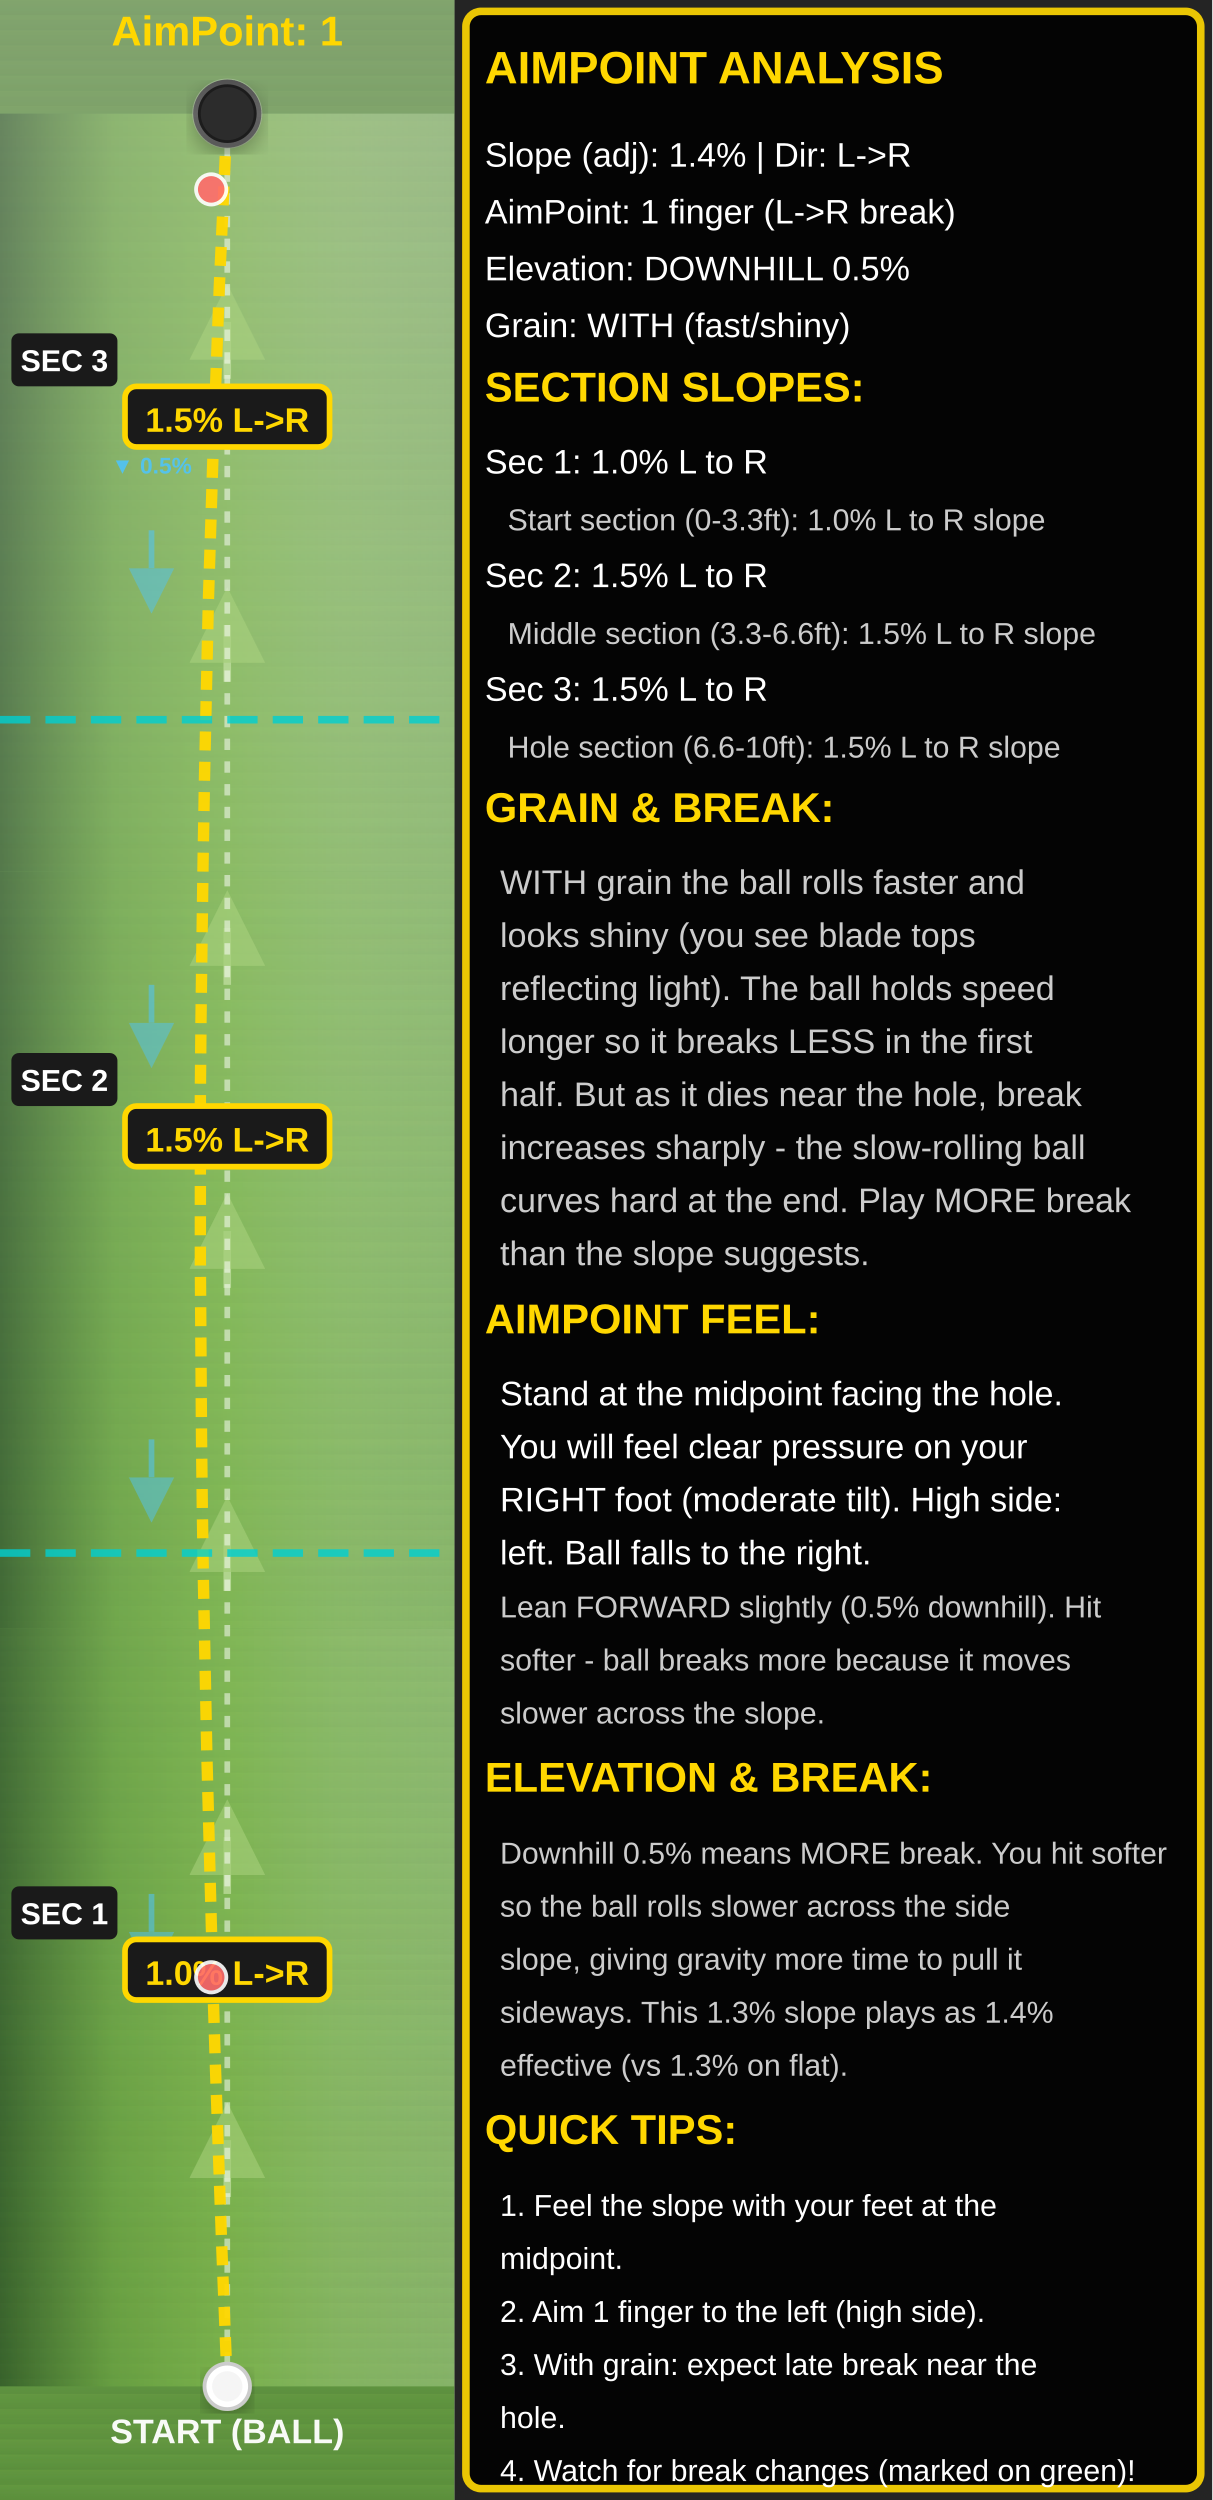
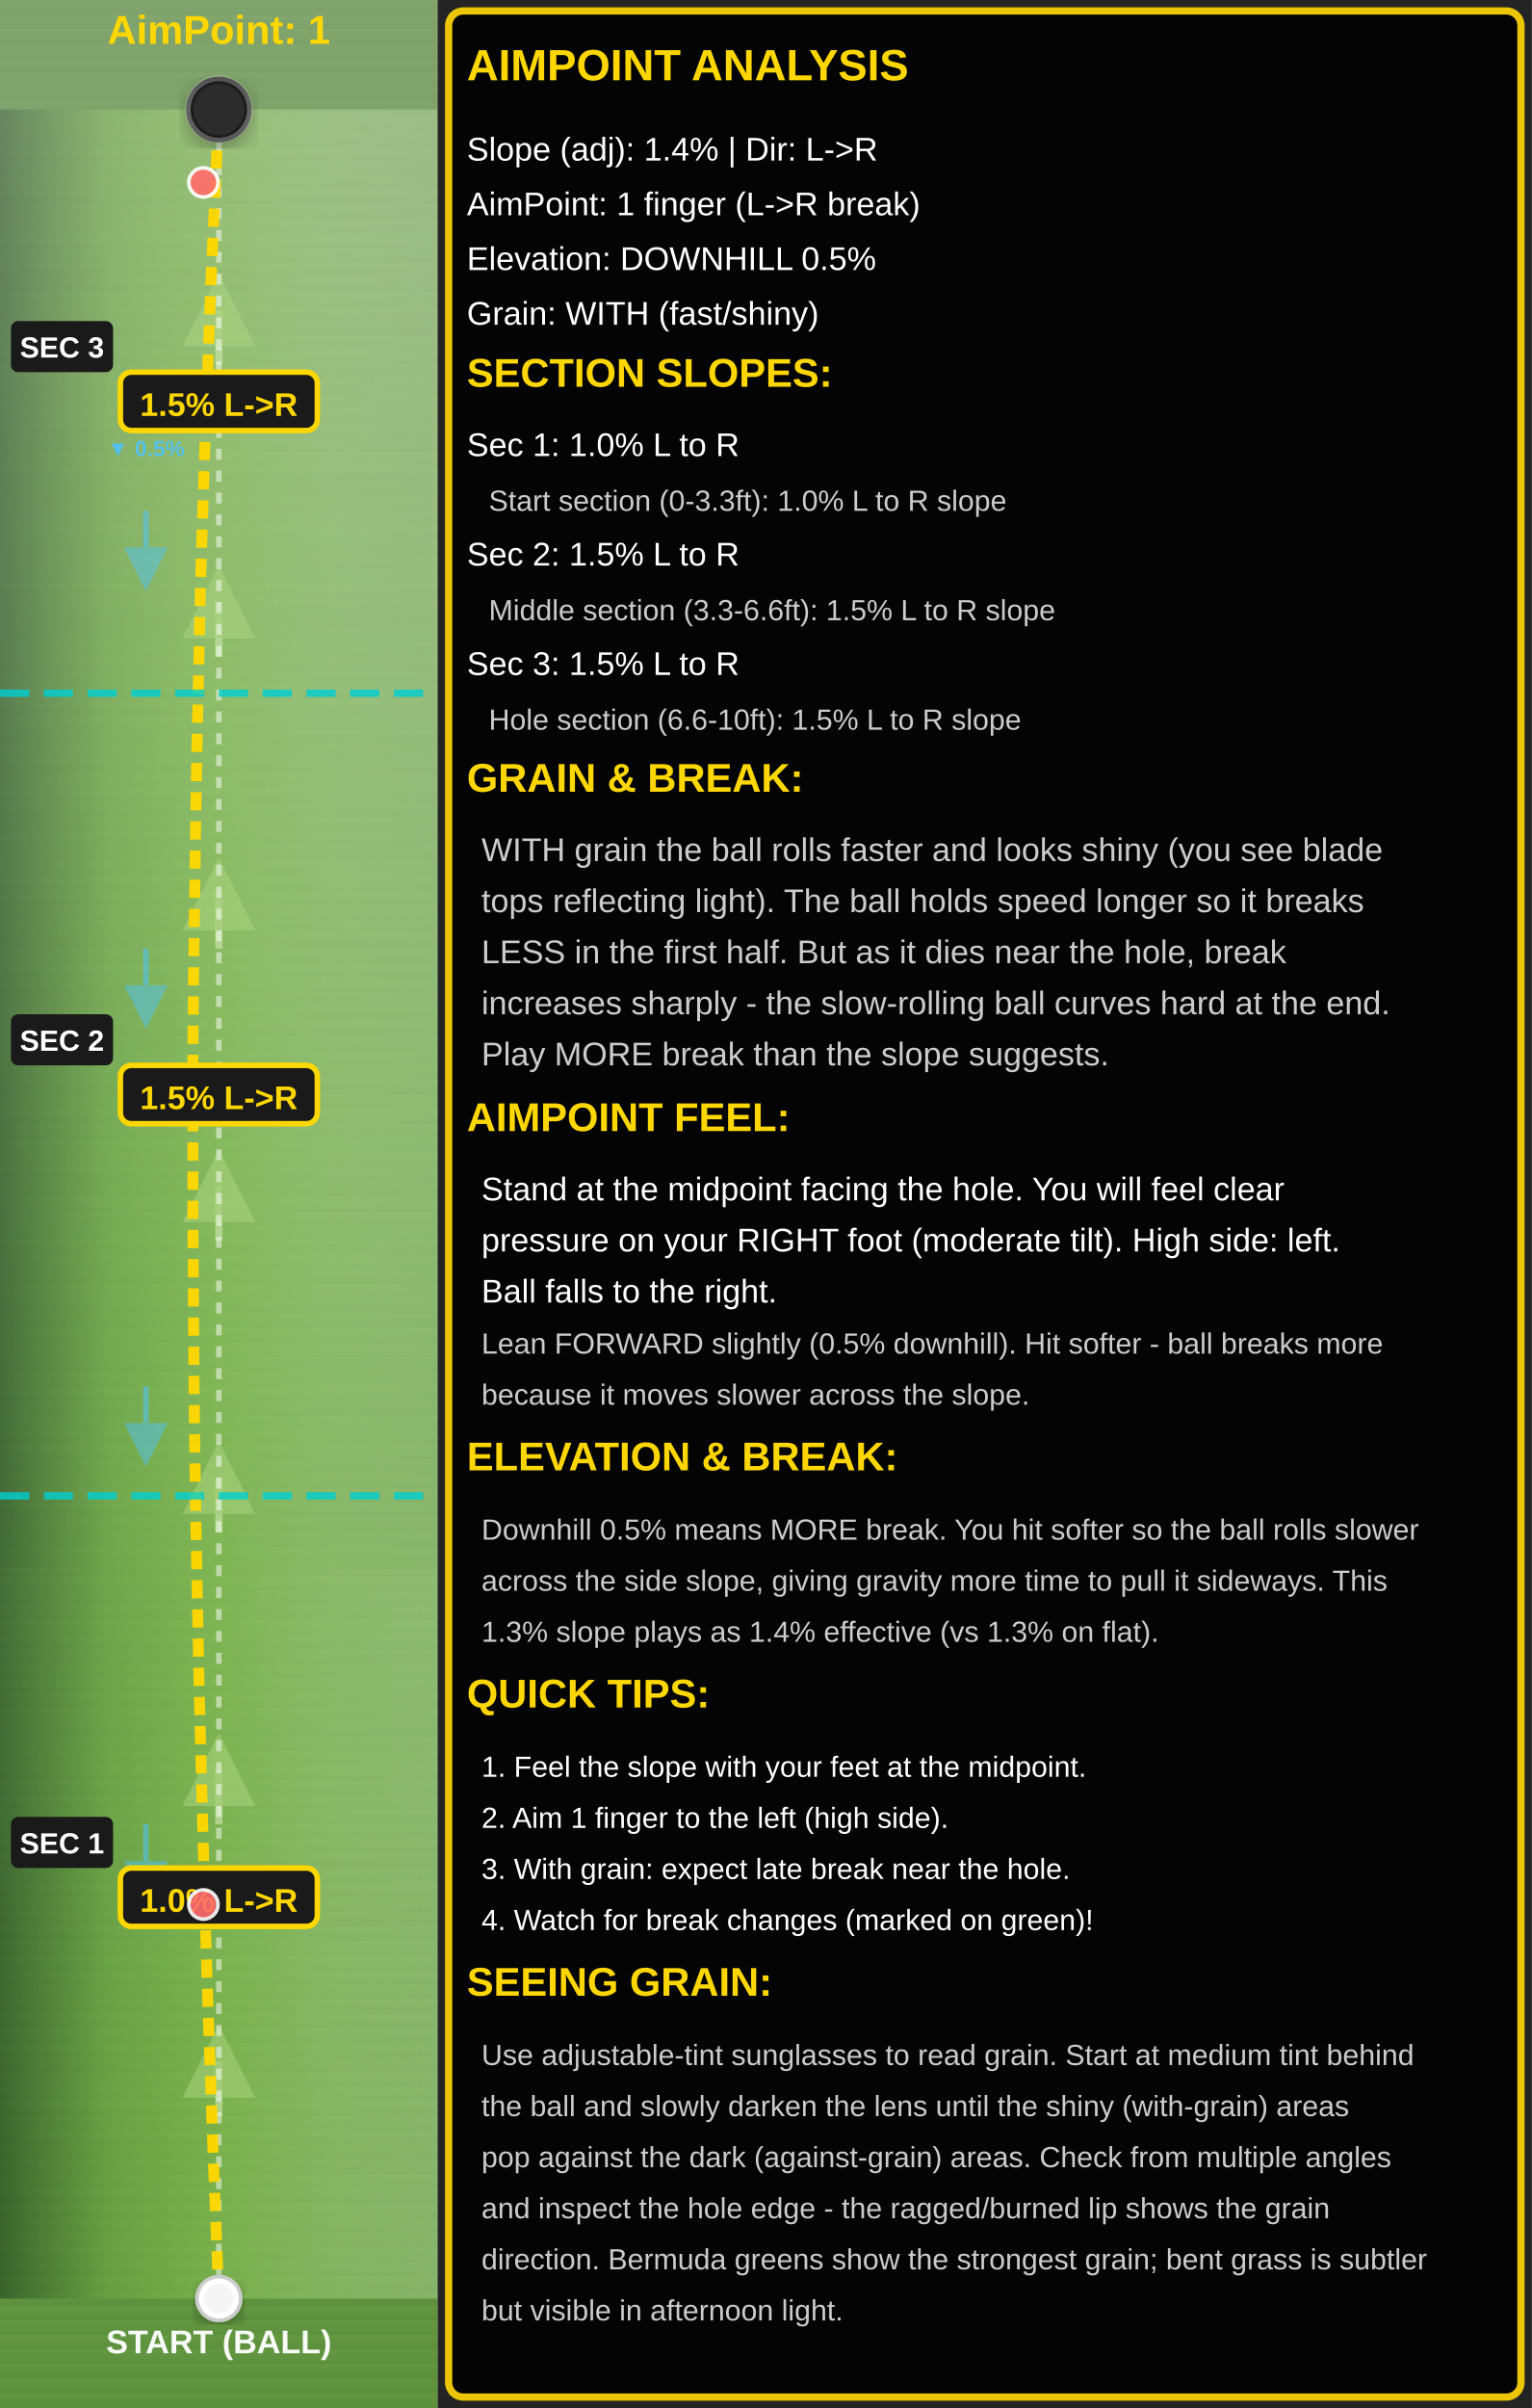
- <svg xmlns="http://www.w3.org/2000/svg" width="320" height="660">
+ <svg xmlns="http://www.w3.org/2000/svg" width="420" height="660">
  <defs>
    <linearGradient id="baseGreen" x1="0%" y1="0%" x2="0%" y2="100%">
      <stop offset="0%" style="stop-color:#689F38;stop-opacity:1" />
      <stop offset="50%" style="stop-color:#558B2F;stop-opacity:1" />
      <stop offset="100%" style="stop-color:#4A7C27;stop-opacity:1" />
    </linearGradient>
    <linearGradient id="grainGradient" x1="0%" y1="0%" x2="0%" y2="100%">
      <stop offset="0%" style="stop-color:#E8F5E9;stop-opacity:0.6" />
      <stop offset="30%" style="stop-color:#C8E6C9;stop-opacity:0.5" />
      <stop offset="60%" style="stop-color:#A5D6A7;stop-opacity:0.35" />
      <stop offset="100%" style="stop-color:#81C784;stop-opacity:0.2" />
    </linearGradient>
    <linearGradient id="elevationGradient" x1="0%" y1="0%" x2="0%" y2="100%">
      <stop offset="0%" style="stop-color:#1B3D14;stop-opacity:0.58" />
      <stop offset="50%" style="stop-color:#689F38;stop-opacity:0.38" />
      <stop offset="100%" style="stop-color:#AED581;stop-opacity:0.17" />
    </linearGradient>
    <linearGradient id="breakGradientSec1" x1="0%" y1="0%" x2="100%" y2="0%">
      <stop offset="0%" style="stop-color:#1B3D14;stop-opacity:0.72" />
      <stop offset="25%" style="stop-color:#689F38;stop-opacity:0.642" />
      <stop offset="50%" style="stop-color:#8BC34A;stop-opacity:0.565" />
      <stop offset="75%" style="stop-color:#AED581;stop-opacity:0.488" />
      <stop offset="100%" style="stop-color:#C5E1A5;stop-opacity:0.41" />
    </linearGradient>
    <linearGradient id="breakGradientSec2" x1="0%" y1="0%" x2="100%" y2="0%">
      <stop offset="0%" style="stop-color:#1B3D14;stop-opacity:0.79" />
      <stop offset="25%" style="stop-color:#689F38;stop-opacity:0.682" />
      <stop offset="50%" style="stop-color:#8BC34A;stop-opacity:0.574" />
      <stop offset="75%" style="stop-color:#AED581;stop-opacity:0.466" />
      <stop offset="100%" style="stop-color:#C5E1A5;stop-opacity:0.358" />
    </linearGradient>
    <linearGradient id="breakGradientSec3" x1="0%" y1="0%" x2="100%" y2="0%">
      <stop offset="0%" style="stop-color:#1B3D14;stop-opacity:0.79" />
      <stop offset="25%" style="stop-color:#689F38;stop-opacity:0.682" />
      <stop offset="50%" style="stop-color:#8BC34A;stop-opacity:0.574" />
      <stop offset="75%" style="stop-color:#AED581;stop-opacity:0.466" />
      <stop offset="100%" style="stop-color:#C5E1A5;stop-opacity:0.358" />
    </linearGradient>
    <linearGradient id="holeGrainGradient" x1="50%" y1="0%" x2="50%" y2="100%">
      <stop offset="0%" style="stop-color:#FFFFFF;stop-opacity:0.3" />
      <stop offset="50%" style="stop-color:#CCCCCC;stop-opacity:0.5" />
      <stop offset="100%" style="stop-color:#999999;stop-opacity:0.6" />
    </linearGradient>
    <filter id="shadow">
      <feDropShadow dx="0" dy="2" stdDeviation="3" flood-opacity="0.3" />
    </filter>
    <marker id="arrowhead-grain" markerWidth="10" markerHeight="10" refX="5" refY="5" orient="auto">
      <polygon points="0,0 10,5 0,10" fill="#AED581" opacity="0.7" />
    </marker>
    <marker id="arrowhead-elev-up" markerWidth="8" markerHeight="8" refX="4" refY="8" orient="0">
      <polygon points="4,0 8,8 0,8" fill="#FFA726" opacity="0.85" />
    </marker>
    <marker id="arrowhead-elev-down" markerWidth="8" markerHeight="8" refX="4" refY="0" orient="0">
      <polygon points="0,0 8,0 4,8" fill="#4FC3F7" opacity="0.85" />
    </marker>
    <pattern id="grassTexture" x="0" y="0" width="4" height="4" patternUnits="userSpaceOnUse">
      <rect width="4" height="4" fill="url(#baseGreen)" opacity="0.95" />
      <line x1="0" y1="2" x2="4" y2="2" stroke="#5A9B3F" stroke-width="0.5" opacity="0.3" />
    </pattern>
  </defs>
  <rect width="120" height="660" fill="url(#baseGreen)" />
  <rect width="120" height="660" fill="url(#grassTexture)" opacity="0.3" />
  <rect width="120" height="660" fill="url(#elevationGradient)" opacity="0.7" />
  <rect x="0" y="430.0" width="120" height="200.0" fill="url(#breakGradientSec1)" opacity="1.0" />
  <rect x="0" y="230.0" width="120" height="200.0" fill="url(#breakGradientSec2)" opacity="1.0" />
  <rect x="0" y="30" width="120" height="200.0" fill="url(#breakGradientSec3)" opacity="1.0" />
  <rect width="120" height="660" fill="url(#grainGradient)" opacity="0.6" />
  <line x1="60.0" y1="100" x2="60.0" y2="85" stroke="#C5E1A5" stroke-width="2" opacity="0.7" marker-end="url(#arrowhead-grain)" />
  <line x1="60.0" y1="180" x2="60.0" y2="165" stroke="#C5E1A5" stroke-width="2" opacity="0.7" marker-end="url(#arrowhead-grain)" />
  <line x1="60.0" y1="260" x2="60.0" y2="245" stroke="#C5E1A5" stroke-width="2" opacity="0.7" marker-end="url(#arrowhead-grain)" />
  <line x1="60.0" y1="340" x2="60.0" y2="325" stroke="#C5E1A5" stroke-width="2" opacity="0.7" marker-end="url(#arrowhead-grain)" />
  <line x1="60.0" y1="420" x2="60.0" y2="405" stroke="#C5E1A5" stroke-width="2" opacity="0.7" marker-end="url(#arrowhead-grain)" />
  <line x1="60.0" y1="500" x2="60.0" y2="485" stroke="#C5E1A5" stroke-width="2" opacity="0.7" marker-end="url(#arrowhead-grain)" />
  <line x1="60.0" y1="580" x2="60.0" y2="565" stroke="#C5E1A5" stroke-width="2" opacity="0.7" marker-end="url(#arrowhead-grain)" />
  <line x1="40.0" y1="140" x2="40.0" y2="150" stroke="#4FC3F7" stroke-width="1.5" opacity="0.57" marker-end="url(#arrowhead-elev-down)" />
  <line x1="40.0" y1="260" x2="40.0" y2="270" stroke="#4FC3F7" stroke-width="1.5" opacity="0.57" marker-end="url(#arrowhead-elev-down)" />
  <line x1="40.0" y1="380" x2="40.0" y2="390" stroke="#4FC3F7" stroke-width="1.5" opacity="0.57" marker-end="url(#arrowhead-elev-down)" />
  <line x1="40.0" y1="500" x2="40.0" y2="510" stroke="#4FC3F7" stroke-width="1.5" opacity="0.57" marker-end="url(#arrowhead-elev-down)" />
  <text x="40.0" y="125" font-family="Arial, sans-serif" font-size="6" fill="#4FC3F7" text-anchor="middle" font-weight="bold" opacity="0.9">▼ 0.5%</text>
  <line x1="60.0" y1="630" x2="60.0" y2="30.0" stroke="#FFFFFF" stroke-width="1.5" stroke-dasharray="3,3" opacity="0.5" />
  <path d="M 60.0 630.0 C 59.5 617.5, 59.0 604.6, 58.5 592.0 C 58.0 577.0, 57.4 561.5, 56.9 546.5 C 56.5 533.9, 56.1 521.0, 55.8 508.5 C 55.4 493.4, 55.0 477.9, 54.6 462.9 C 54.3 447.9, 54.0 432.4, 53.7 417.3 C 53.5 404.8, 53.3 391.9, 53.2 379.4 C 53.1 364.3, 53.0 348.8, 52.9 333.8 C 52.9 318.8, 52.9 303.3, 52.9 288.2 C 53.0 275.7, 53.1 262.8, 53.3 250.3 C 53.5 235.2, 53.7 219.7, 54.0 204.7 C 54.3 189.6, 54.7 174.2, 55.0 159.1 C 55.4 146.6, 55.8 133.7, 56.2 121.1 C 56.8 106.1, 57.3 90.6, 57.9 75.6 C 58.6 60.5, 59.3 45.0, 60.0 30.0" stroke="#FFD700" stroke-width="3" fill="none" stroke-dasharray="5,3" opacity="0.95" />
  <line x1="0" y1="410.0" x2="120" y2="410.0" stroke="#00CED1" stroke-width="2" opacity="0.8" stroke-dasharray="8,4" />
  <line x1="0" y1="190.0" x2="120" y2="190.0" stroke="#00CED1" stroke-width="2" opacity="0.8" stroke-dasharray="8,4" />
  <rect x="3" y="498.0" width="28" height="14" fill="#1A1A1A" rx="2" />
  <text x="17" y="508.0" font-family="Arial, sans-serif" font-size="8" fill="#FFFFFF" text-anchor="middle" font-weight="bold">SEC 1</text>
  <rect x="33.0" y="512.0" width="54" height="16" fill="#1A1A1A" rx="3" stroke="#FFD700" stroke-width="1.5" />
  <text x="60.0" y="524.0" font-family="Arial, sans-serif" font-size="9" fill="#FFD700" text-anchor="middle" font-weight="bold">1.0% L-&gt;R</text>
  <rect x="3" y="278.0" width="28" height="14" fill="#1A1A1A" rx="2" />
  <text x="17" y="288.0" font-family="Arial, sans-serif" font-size="8" fill="#FFFFFF" text-anchor="middle" font-weight="bold">SEC 2</text>
  <rect x="33.0" y="292.0" width="54" height="16" fill="#1A1A1A" rx="3" stroke="#FFD700" stroke-width="1.5" />
  <text x="60.0" y="304.0" font-family="Arial, sans-serif" font-size="9" fill="#FFD700" text-anchor="middle" font-weight="bold">1.5% L-&gt;R</text>
  <rect x="3" y="88.0" width="28" height="14" fill="#1A1A1A" rx="2" />
  <text x="17" y="98.0" font-family="Arial, sans-serif" font-size="8" fill="#FFFFFF" text-anchor="middle" font-weight="bold">SEC 3</text>
  <rect x="33.0" y="102.0" width="54" height="16" fill="#1A1A1A" rx="3" stroke="#FFD700" stroke-width="1.5" />
  <text x="60.0" y="114.0" font-family="Arial, sans-serif" font-size="9" fill="#FFD700" text-anchor="middle" font-weight="bold">1.5% L-&gt;R</text>
  <circle cx="55.759" cy="522" r="4" fill="#FF6B6B" opacity="0.9" stroke="#FFFFFF" stroke-width="1" />
  <circle cx="55.759" cy="50" r="4" fill="#FF6B6B" opacity="0.9" stroke="#FFFFFF" stroke-width="1" />
  <text x="60.0" y="12" font-family="Arial, sans-serif" font-size="11" fill="#FFD700" text-anchor="middle" font-weight="bold">AimPoint: 1</text>
  <circle cx="60.0" cy="30.0" r="9" fill="#1A1A1A" filter="url(#shadow)" />
  <circle cx="60.0" cy="30.0" r="7" fill="#2C2C2C" />
  <circle cx="60.0" cy="30.0" r="8.5" fill="none" stroke="url(#holeGrainGradient)" stroke-width="1.5" opacity="0.8" />
  <circle cx="60.0" cy="630" r="6" fill="#FFFFFF" stroke="#CCCCCC" stroke-width="1" filter="url(#shadow)" />
  <circle cx="60.0" cy="630" r="4" fill="#F5F5F5" />
  <text x="60.0" y="645" font-family="Arial, sans-serif" font-size="9" fill="#FFFFFF" text-anchor="middle" font-weight="bold" opacity="0.95">START (BALL)</text>
-   <rect x="120" y="0" width="200" height="660" fill="#1A1A1A" opacity="0.95" />
-   <rect x="123" y="3" width="194" height="654" fill="#000000" opacity="0.9" rx="4" stroke="#FFD700" stroke-width="2" />
+   <rect x="120" y="0" width="300" height="660" fill="#1A1A1A" opacity="0.95" />
+   <rect x="123" y="3" width="294" height="654" fill="#000000" opacity="0.9" rx="4" stroke="#FFD700" stroke-width="2" />
  <text x="128" y="22" font-family="Arial, sans-serif" font-size="12" fill="#FFD700" font-weight="bold">AIMPOINT ANALYSIS</text>
  <text x="128" y="44" font-family="Arial, sans-serif" font-size="9" fill="#FFFFFF">Slope (adj): 1.4%  |  Dir: L-&gt;R</text>
  <text x="128" y="59" font-family="Arial, sans-serif" font-size="9" fill="#FFFFFF">AimPoint: 1 finger (L-&gt;R break)</text>
  <text x="128" y="74" font-family="Arial, sans-serif" font-size="9" fill="#FFFFFF">Elevation: DOWNHILL 0.5%</text>
  <text x="128" y="89" font-family="Arial, sans-serif" font-size="9" fill="#FFFFFF">Grain: WITH (fast/shiny)</text>
  <text x="128" y="106" font-family="Arial, sans-serif" font-size="11" fill="#FFD700" font-weight="bold">SECTION SLOPES:</text>
  <text x="128" y="125" font-family="Arial, sans-serif" font-size="9" fill="#FFFFFF">Sec 1: 1.0% L to R</text>
  <text x="134" y="140" font-family="Arial, sans-serif" font-size="8" fill="#CCCCCC">Start section (0-3.3ft): 1.0% L to R slope</text>
  <text x="128" y="155" font-family="Arial, sans-serif" font-size="9" fill="#FFFFFF">Sec 2: 1.5% L to R</text>
  <text x="134" y="170" font-family="Arial, sans-serif" font-size="8" fill="#CCCCCC">Middle section (3.3-6.6ft): 1.5% L to R slope</text>
  <text x="128" y="185" font-family="Arial, sans-serif" font-size="9" fill="#FFFFFF">Sec 3: 1.5% L to R</text>
  <text x="134" y="200" font-family="Arial, sans-serif" font-size="8" fill="#CCCCCC">Hole section (6.6-10ft): 1.5% L to R slope</text>
  <text x="128" y="217" font-family="Arial, sans-serif" font-size="11" fill="#FFD700" font-weight="bold">GRAIN &amp; BREAK:</text>
-   <text x="132" y="236" font-family="Arial, sans-serif" font-size="9" fill="#CCCCCC">WITH grain the ball rolls faster and</text>
-   <text x="132" y="250" font-family="Arial, sans-serif" font-size="9" fill="#CCCCCC">looks shiny (you see blade tops</text>
-   <text x="132" y="264" font-family="Arial, sans-serif" font-size="9" fill="#CCCCCC">reflecting light). The ball holds speed</text>
-   <text x="132" y="278" font-family="Arial, sans-serif" font-size="9" fill="#CCCCCC">longer so it breaks LESS in the first</text>
-   <text x="132" y="292" font-family="Arial, sans-serif" font-size="9" fill="#CCCCCC">half. But as it dies near the hole, break</text>
-   <text x="132" y="306" font-family="Arial, sans-serif" font-size="9" fill="#CCCCCC">increases sharply - the slow-rolling ball</text>
-   <text x="132" y="320" font-family="Arial, sans-serif" font-size="9" fill="#CCCCCC">curves hard at the end. Play MORE break</text>
-   <text x="132" y="334" font-family="Arial, sans-serif" font-size="9" fill="#CCCCCC">than the slope suggests.</text>
-   <text x="128" y="352" font-family="Arial, sans-serif" font-size="11" fill="#FFD700" font-weight="bold">AIMPOINT FEEL:</text>
-   <text x="132" y="371" font-family="Arial, sans-serif" font-size="9" fill="#FFFFFF">Stand at the midpoint facing the hole.</text>
-   <text x="132" y="385" font-family="Arial, sans-serif" font-size="9" fill="#FFFFFF">You will feel clear pressure on your</text>
-   <text x="132" y="399" font-family="Arial, sans-serif" font-size="9" fill="#FFFFFF">RIGHT foot (moderate tilt). High side:</text>
-   <text x="132" y="413" font-family="Arial, sans-serif" font-size="9" fill="#FFFFFF">left. Ball falls to the right.</text>
-   <text x="132" y="427" font-family="Arial, sans-serif" font-size="8" fill="#CCCCCC">Lean FORWARD slightly (0.5% downhill). Hit</text>
-   <text x="132" y="441" font-family="Arial, sans-serif" font-size="8" fill="#CCCCCC">softer - ball breaks more because it moves</text>
-   <text x="132" y="455" font-family="Arial, sans-serif" font-size="8" fill="#CCCCCC">slower across the slope.</text>
-   <text x="128" y="473" font-family="Arial, sans-serif" font-size="11" fill="#FFD700" font-weight="bold">ELEVATION &amp; BREAK:</text>
-   <text x="132" y="492" font-family="Arial, sans-serif" font-size="8" fill="#CCCCCC">Downhill 0.5% means MORE break. You hit softer</text>
-   <text x="132" y="506" font-family="Arial, sans-serif" font-size="8" fill="#CCCCCC">so the ball rolls slower across the side</text>
-   <text x="132" y="520" font-family="Arial, sans-serif" font-size="8" fill="#CCCCCC">slope, giving gravity more time to pull it</text>
-   <text x="132" y="534" font-family="Arial, sans-serif" font-size="8" fill="#CCCCCC">sideways. This 1.3% slope plays as 1.4%</text>
-   <text x="132" y="548" font-family="Arial, sans-serif" font-size="8" fill="#CCCCCC">effective (vs 1.3% on flat).</text>
-   <text x="128" y="566" font-family="Arial, sans-serif" font-size="11" fill="#FFD700" font-weight="bold">QUICK TIPS:</text>
-   <text x="132" y="585" font-family="Arial, sans-serif" font-size="8" fill="#FFFFFF">1. Feel the slope with your feet at the</text>
-   <text x="132" y="599" font-family="Arial, sans-serif" font-size="8" fill="#FFFFFF">midpoint.</text>
-   <text x="132" y="613" font-family="Arial, sans-serif" font-size="8" fill="#FFFFFF">2. Aim 1 finger to the left (high side).</text>
-   <text x="132" y="627" font-family="Arial, sans-serif" font-size="8" fill="#FFFFFF">3. With grain: expect late break near the</text>
-   <text x="132" y="641" font-family="Arial, sans-serif" font-size="8" fill="#FFFFFF">hole.</text>
-   <text x="132" y="655" font-family="Arial, sans-serif" font-size="8" fill="#FFFFFF">4. Watch for break changes (marked on green)!</text>
+   <text x="132" y="236" font-family="Arial, sans-serif" font-size="9" fill="#CCCCCC">WITH grain the ball rolls faster and looks shiny (you see blade</text>
+   <text x="132" y="250" font-family="Arial, sans-serif" font-size="9" fill="#CCCCCC">tops reflecting light). The ball holds speed longer so it breaks</text>
+   <text x="132" y="264" font-family="Arial, sans-serif" font-size="9" fill="#CCCCCC">LESS in the first half. But as it dies near the hole, break</text>
+   <text x="132" y="278" font-family="Arial, sans-serif" font-size="9" fill="#CCCCCC">increases sharply - the slow-rolling ball curves hard at the end.</text>
+   <text x="132" y="292" font-family="Arial, sans-serif" font-size="9" fill="#CCCCCC">Play MORE break than the slope suggests.</text>
+   <text x="128" y="310" font-family="Arial, sans-serif" font-size="11" fill="#FFD700" font-weight="bold">AIMPOINT FEEL:</text>
+   <text x="132" y="329" font-family="Arial, sans-serif" font-size="9" fill="#FFFFFF">Stand at the midpoint facing the hole. You will feel clear</text>
+   <text x="132" y="343" font-family="Arial, sans-serif" font-size="9" fill="#FFFFFF">pressure on your RIGHT foot (moderate tilt). High side: left.</text>
+   <text x="132" y="357" font-family="Arial, sans-serif" font-size="9" fill="#FFFFFF">Ball falls to the right.</text>
+   <text x="132" y="371" font-family="Arial, sans-serif" font-size="8" fill="#CCCCCC">Lean FORWARD slightly (0.5% downhill). Hit softer - ball breaks more</text>
+   <text x="132" y="385" font-family="Arial, sans-serif" font-size="8" fill="#CCCCCC">because it moves slower across the slope.</text>
+   <text x="128" y="403" font-family="Arial, sans-serif" font-size="11" fill="#FFD700" font-weight="bold">ELEVATION &amp; BREAK:</text>
+   <text x="132" y="422" font-family="Arial, sans-serif" font-size="8" fill="#CCCCCC">Downhill 0.5% means MORE break. You hit softer so the ball rolls slower</text>
+   <text x="132" y="436" font-family="Arial, sans-serif" font-size="8" fill="#CCCCCC">across the side slope, giving gravity more time to pull it sideways. This</text>
+   <text x="132" y="450" font-family="Arial, sans-serif" font-size="8" fill="#CCCCCC">1.3% slope plays as 1.4% effective (vs 1.3% on flat).</text>
+   <text x="128" y="468" font-family="Arial, sans-serif" font-size="11" fill="#FFD700" font-weight="bold">QUICK TIPS:</text>
+   <text x="132" y="487" font-family="Arial, sans-serif" font-size="8" fill="#FFFFFF">1. Feel the slope with your feet at the midpoint.</text>
+   <text x="132" y="501" font-family="Arial, sans-serif" font-size="8" fill="#FFFFFF">2. Aim 1 finger to the left (high side).</text>
+   <text x="132" y="515" font-family="Arial, sans-serif" font-size="8" fill="#FFFFFF">3. With grain: expect late break near the hole.</text>
+   <text x="132" y="529" font-family="Arial, sans-serif" font-size="8" fill="#FFFFFF">4. Watch for break changes (marked on green)!</text>
+   <text x="128" y="547" font-family="Arial, sans-serif" font-size="11" fill="#FFD700" font-weight="bold">SEEING GRAIN:</text>
+   <text x="132" y="566" font-family="Arial, sans-serif" font-size="8" fill="#CCCCCC">Use adjustable-tint sunglasses to read grain. Start at medium tint behind</text>
+   <text x="132" y="580" font-family="Arial, sans-serif" font-size="8" fill="#CCCCCC">the ball and slowly darken the lens until the shiny (with-grain) areas</text>
+   <text x="132" y="594" font-family="Arial, sans-serif" font-size="8" fill="#CCCCCC">pop against the dark (against-grain) areas. Check from multiple angles</text>
+   <text x="132" y="608" font-family="Arial, sans-serif" font-size="8" fill="#CCCCCC">and inspect the hole edge - the ragged/burned lip shows the grain</text>
+   <text x="132" y="622" font-family="Arial, sans-serif" font-size="8" fill="#CCCCCC">direction. Bermuda greens show the strongest grain; bent grass is subtler</text>
+   <text x="132" y="636" font-family="Arial, sans-serif" font-size="8" fill="#CCCCCC">but visible in afternoon light.</text>
</svg>
